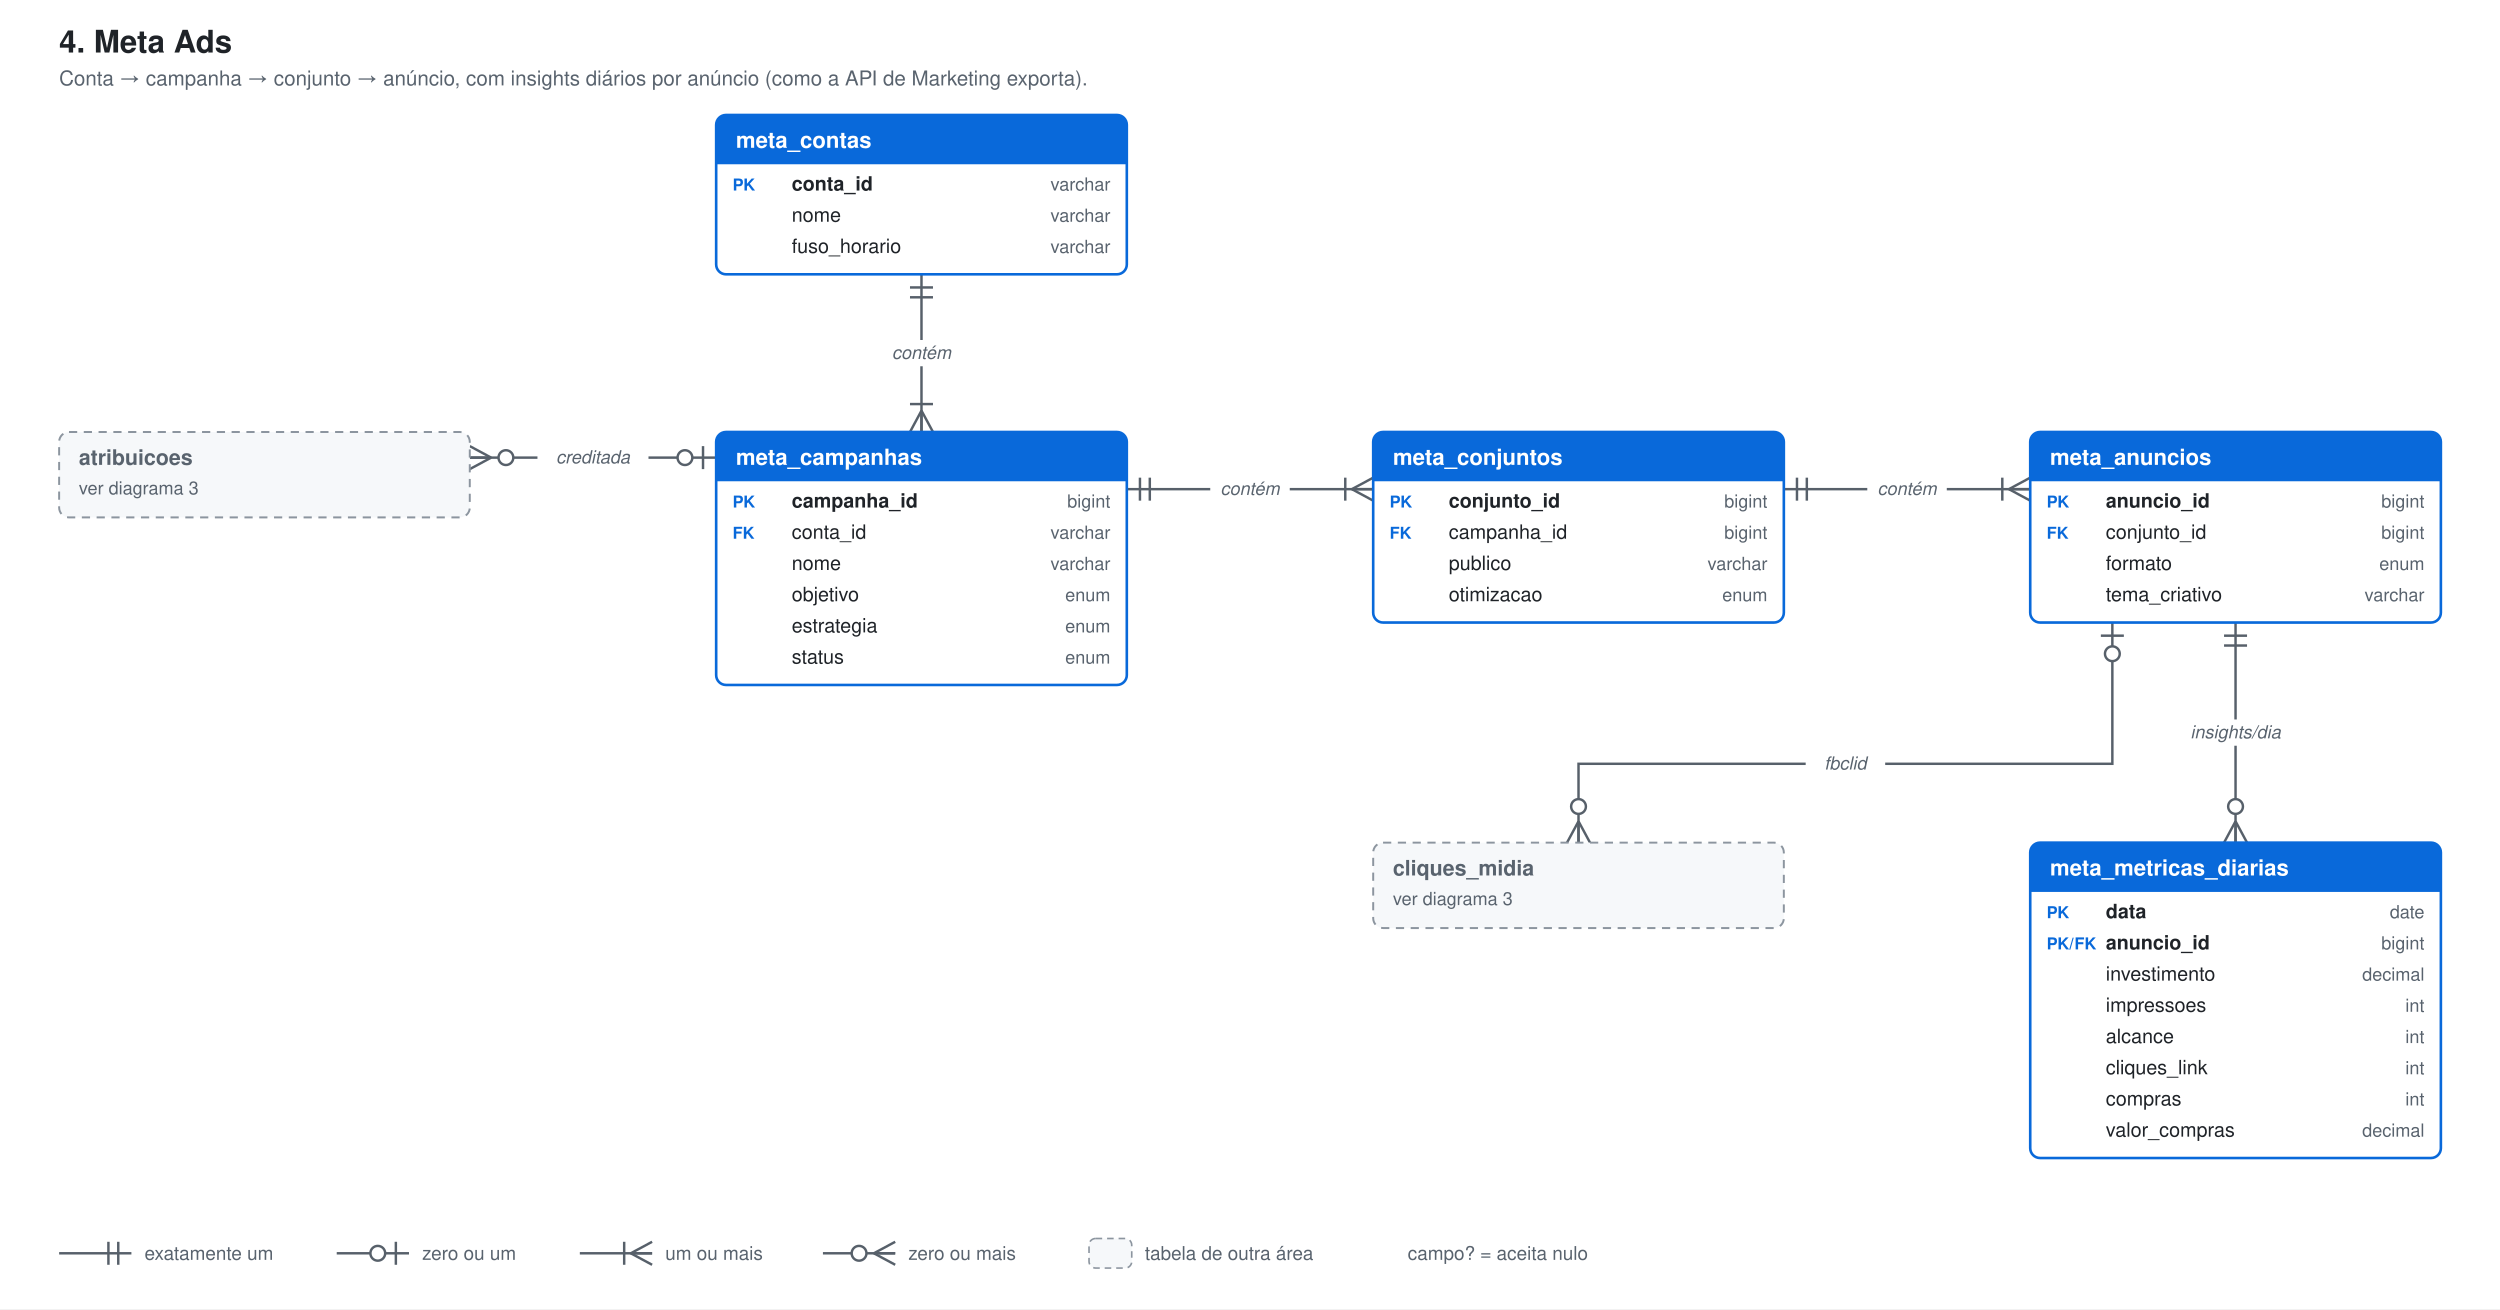
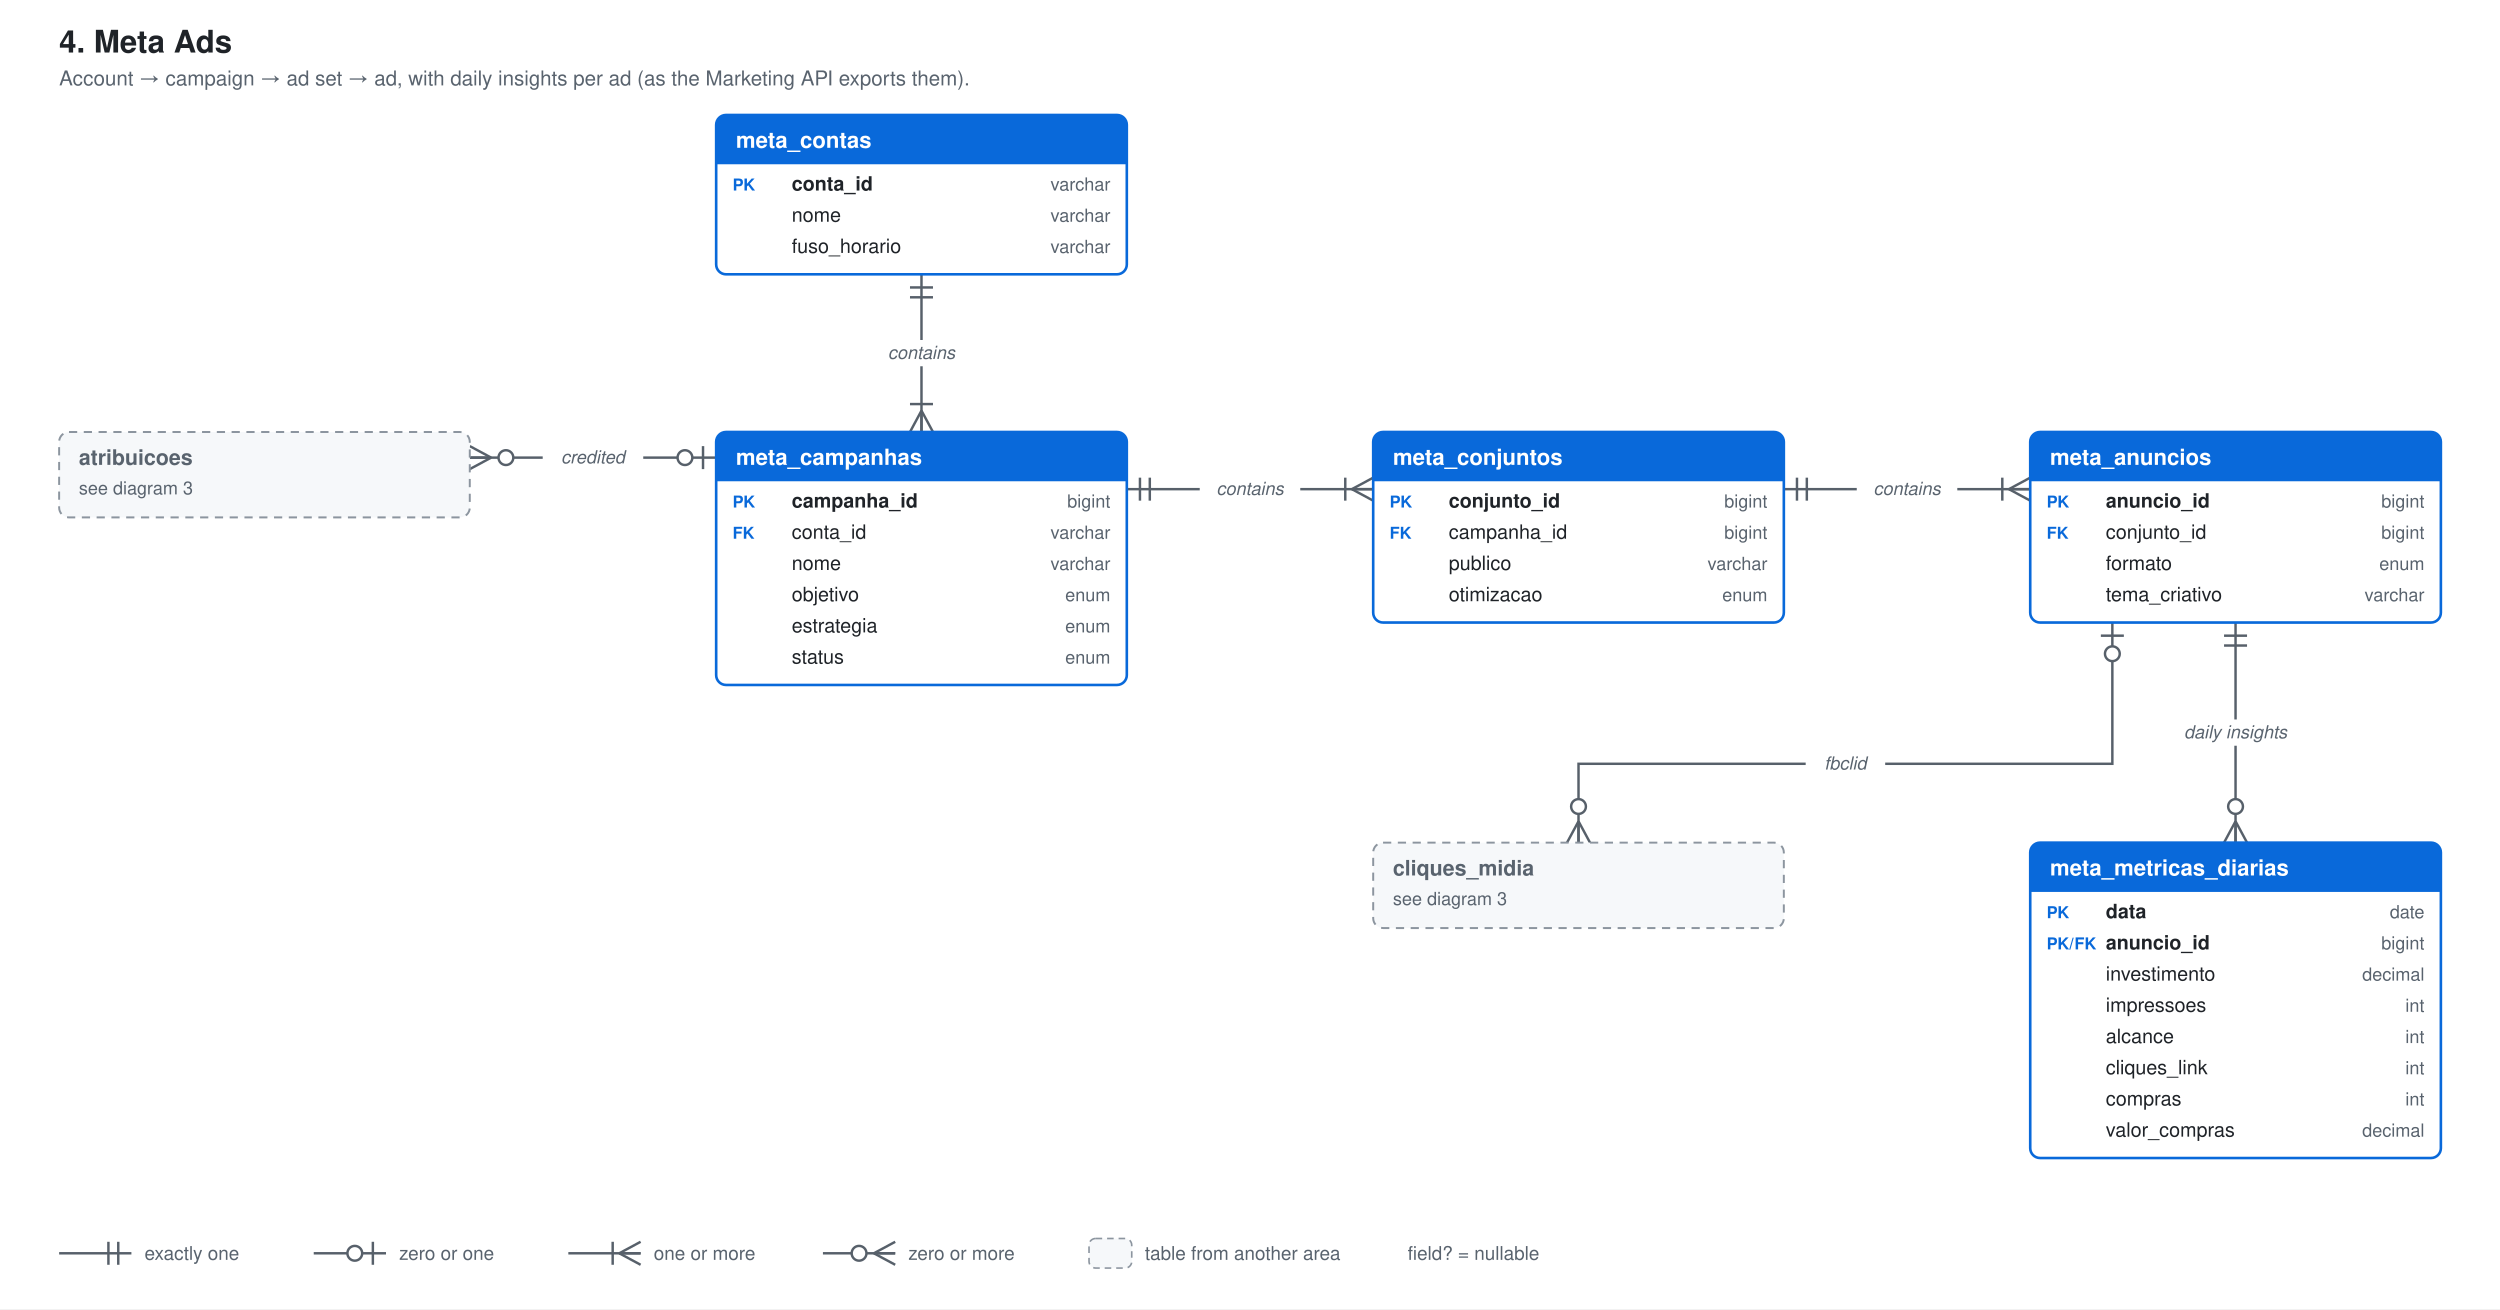
<svg xmlns="http://www.w3.org/2000/svg" width="1522" height="797" viewBox="0 0 1522 797" font-family="Helvetica, Arial, sans-serif" role="img" aria-label="4. Meta Ads">
  <rect width="100%" height="100%" fill="#FFFFFF" />
  <text x="36" y="32" font-size="19" font-weight="700" fill="#1F2328">4. Meta Ads</text>
-   <text x="36" y="52" font-size="12.5" fill="#59636E">Conta → campanha → conjunto → anúncio, com insights diários por anúncio (como a API de Marketing exporta).</text>
+   <text x="36" y="52" font-size="12.5" fill="#59636E">Account → campaign → ad set → ad, with daily insights per ad (as the Marketing API exports them).</text>
  <polyline points="561.0,167.0 561.0,263.0" fill="none" stroke="#57606A" stroke-width="1.5" />
  <g stroke="#57606A" stroke-width="1.5" fill="none">
    <line x1="568.0" y1="175.0" x2="554.0" y2="175.0" />
    <line x1="568.0" y1="181.0" x2="554.0" y2="181.0" />
    <line x1="554.0" y1="263.0" x2="561.0" y2="250.0" />
    <line x1="561.0" y1="263.0" x2="561.0" y2="250.0" />
    <line x1="568.0" y1="263.0" x2="561.0" y2="250.0" />
    <line x1="554.0" y1="246.0" x2="568.0" y2="246.0" />
  </g>
-   <rect x="536.8" y="207.0" width="48.4" height="16.0" rx="3" fill="#FFFFFF" />
-   <text x="561.0" y="218.5" font-size="11" font-style="italic" fill="#59636E" text-anchor="middle">contém</text>
+   <rect x="530.4" y="207.0" width="61.2" height="16.0" rx="3" fill="#FFFFFF" />
+   <text x="561.0" y="218.5" font-size="11" font-style="italic" fill="#59636E" text-anchor="middle">contains</text>
  <polyline points="686.0,297.8 836.0,297.8" fill="none" stroke="#57606A" stroke-width="1.5" />
  <g stroke="#57606A" stroke-width="1.5" fill="none">
    <line x1="694.0" y1="290.8" x2="694.0" y2="304.8" />
    <line x1="700.0" y1="290.8" x2="700.0" y2="304.8" />
    <line x1="836.0" y1="304.8" x2="823.0" y2="297.8" />
    <line x1="836.0" y1="297.8" x2="823.0" y2="297.8" />
    <line x1="836.0" y1="290.8" x2="823.0" y2="297.8" />
    <line x1="819.0" y1="304.8" x2="819.0" y2="290.8" />
  </g>
-   <rect x="736.8" y="289.8" width="48.4" height="16.0" rx="3" fill="#FFFFFF" />
-   <text x="761.0" y="301.3" font-size="11" font-style="italic" fill="#59636E" text-anchor="middle">contém</text>
+   <rect x="730.4" y="289.8" width="61.2" height="16.0" rx="3" fill="#FFFFFF" />
+   <text x="761.0" y="301.3" font-size="11" font-style="italic" fill="#59636E" text-anchor="middle">contains</text>
  <polyline points="1086.0,297.8 1236.0,297.8" fill="none" stroke="#57606A" stroke-width="1.5" />
  <g stroke="#57606A" stroke-width="1.5" fill="none">
    <line x1="1094.0" y1="290.8" x2="1094.0" y2="304.8" />
    <line x1="1100.0" y1="290.8" x2="1100.0" y2="304.8" />
    <line x1="1236.0" y1="304.8" x2="1223.0" y2="297.8" />
    <line x1="1236.0" y1="297.8" x2="1223.0" y2="297.8" />
    <line x1="1236.0" y1="290.8" x2="1223.0" y2="297.8" />
    <line x1="1219.0" y1="304.8" x2="1219.0" y2="290.8" />
  </g>
-   <rect x="1136.8" y="289.8" width="48.4" height="16.0" rx="3" fill="#FFFFFF" />
-   <text x="1161.0" y="301.3" font-size="11" font-style="italic" fill="#59636E" text-anchor="middle">contém</text>
+   <rect x="1130.4" y="289.8" width="61.2" height="16.0" rx="3" fill="#FFFFFF" />
+   <text x="1161.0" y="301.3" font-size="11" font-style="italic" fill="#59636E" text-anchor="middle">contains</text>
  <polyline points="436.0,278.6 286.0,278.6" fill="none" stroke="#57606A" stroke-width="1.5" />
  <g stroke="#57606A" stroke-width="1.5" fill="none">
    <line x1="428.0" y1="285.6" x2="428.0" y2="271.6" />
    <circle cx="417.0" cy="278.6" r="4.5" fill="#FFFFFF" />
    <line x1="286.0" y1="271.6" x2="299.0" y2="278.6" />
    <line x1="286.0" y1="278.6" x2="299.0" y2="278.6" />
    <line x1="286.0" y1="285.6" x2="299.0" y2="278.6" />
    <circle cx="308.0" cy="278.6" r="4.5" fill="#FFFFFF" />
  </g>
-   <rect x="327.2" y="270.6" width="67.6" height="16.0" rx="3" fill="#FFFFFF" />
-   <text x="361.0" y="282.1" font-size="11" font-style="italic" fill="#59636E" text-anchor="middle">creditada</text>
+   <rect x="330.4" y="270.6" width="61.2" height="16.0" rx="3" fill="#FFFFFF" />
+   <text x="361.0" y="282.1" font-size="11" font-style="italic" fill="#59636E" text-anchor="middle">credited</text>
  <polyline points="1361.0,379.0 1361.0,513.0" fill="none" stroke="#57606A" stroke-width="1.5" />
  <g stroke="#57606A" stroke-width="1.5" fill="none">
    <line x1="1368.0" y1="387.0" x2="1354.0" y2="387.0" />
    <line x1="1368.0" y1="393.0" x2="1354.0" y2="393.0" />
    <line x1="1354.0" y1="513.0" x2="1361.0" y2="500.0" />
    <line x1="1361.0" y1="513.0" x2="1361.0" y2="500.0" />
    <line x1="1368.0" y1="513.0" x2="1361.0" y2="500.0" />
    <circle cx="1361.0" cy="491.0" r="4.5" fill="#FFFFFF" />
  </g>
-   <rect x="1317.6" y="438.0" width="86.8" height="16.0" rx="3" fill="#FFFFFF" />
-   <text x="1361.0" y="449.5" font-size="11" font-style="italic" fill="#59636E" text-anchor="middle">insights/dia</text>
+   <rect x="1311.2" y="438.0" width="99.6" height="16.0" rx="3" fill="#FFFFFF" />
+   <text x="1361.0" y="449.5" font-size="11" font-style="italic" fill="#59636E" text-anchor="middle">daily insights</text>
  <polyline points="1286.0,379.0 1286.0,465.0 961.0,465.0 961.0,513.0" fill="none" stroke="#57606A" stroke-width="1.5" />
  <g stroke="#57606A" stroke-width="1.5" fill="none">
    <line x1="1293.0" y1="387.0" x2="1279.0" y2="387.0" />
    <circle cx="1286.0" cy="398.0" r="4.5" fill="#FFFFFF" />
    <line x1="954.0" y1="513.0" x2="961.0" y2="500.0" />
    <line x1="961.0" y1="513.0" x2="961.0" y2="500.0" />
    <line x1="968.0" y1="513.0" x2="961.0" y2="500.0" />
    <circle cx="961.0" cy="491.0" r="4.5" fill="#FFFFFF" />
  </g>
  <rect x="1099.3" y="457.0" width="48.4" height="16.0" rx="3" fill="#FFFFFF" />
  <text x="1123.5" y="468.5" font-size="11" font-style="italic" fill="#59636E" text-anchor="middle">fbclid</text>
  <rect x="436" y="70" width="250" height="97" rx="6" fill="#FFFFFF" stroke="#0969DA" stroke-width="1.6" />
  <path d="M436 100 v-24 a6 6 0 0 1 6 -6 h238 a6 6 0 0 1 6 6 v24 z" fill="#0969DA" />
  <text x="448" y="90" font-size="13.5" font-weight="700" fill="#FFFFFF">meta_contas</text>
  <text x="446" y="116" font-size="10" font-weight="700" fill="#0969DA">PK</text>
  <text x="482" y="116" font-size="12" font-weight="700" fill="#1F2328">conta_id</text>
  <text x="676" y="116" font-size="11" fill="#59636E" text-anchor="end">varchar</text>
  <text x="482" y="135" font-size="12" fill="#1F2328">nome</text>
  <text x="676" y="135" font-size="11" fill="#59636E" text-anchor="end">varchar</text>
  <text x="482" y="154" font-size="12" fill="#1F2328">fuso_horario</text>
  <text x="676" y="154" font-size="11" fill="#59636E" text-anchor="end">varchar</text>
  <rect x="36" y="263" width="250" height="52" rx="6" fill="#F6F8FA" stroke="#8C959F" stroke-width="1.2" stroke-dasharray="5 4" />
  <text x="48" y="283" font-size="13" font-weight="700" fill="#59636E">atribuicoes</text>
-   <text x="48" y="301" font-size="11" fill="#59636E">ver diagrama 3</text>
+   <text x="48" y="301" font-size="11" fill="#59636E">see diagram 3</text>
  <rect x="436" y="263" width="250" height="154" rx="6" fill="#FFFFFF" stroke="#0969DA" stroke-width="1.6" />
  <path d="M436 293 v-24 a6 6 0 0 1 6 -6 h238 a6 6 0 0 1 6 6 v24 z" fill="#0969DA" />
  <text x="448" y="283" font-size="13.5" font-weight="700" fill="#FFFFFF">meta_campanhas</text>
  <text x="446" y="309" font-size="10" font-weight="700" fill="#0969DA">PK</text>
  <text x="482" y="309" font-size="12" font-weight="700" fill="#1F2328">campanha_id</text>
  <text x="676" y="309" font-size="11" fill="#59636E" text-anchor="end">bigint</text>
  <text x="446" y="328" font-size="10" font-weight="700" fill="#0969DA">FK</text>
  <text x="482" y="328" font-size="12" fill="#1F2328">conta_id</text>
  <text x="676" y="328" font-size="11" fill="#59636E" text-anchor="end">varchar</text>
  <text x="482" y="347" font-size="12" fill="#1F2328">nome</text>
  <text x="676" y="347" font-size="11" fill="#59636E" text-anchor="end">varchar</text>
  <text x="482" y="366" font-size="12" fill="#1F2328">objetivo</text>
  <text x="676" y="366" font-size="11" fill="#59636E" text-anchor="end">enum</text>
  <text x="482" y="385" font-size="12" fill="#1F2328">estrategia</text>
  <text x="676" y="385" font-size="11" fill="#59636E" text-anchor="end">enum</text>
  <text x="482" y="404" font-size="12" fill="#1F2328">status</text>
  <text x="676" y="404" font-size="11" fill="#59636E" text-anchor="end">enum</text>
  <rect x="836" y="263" width="250" height="116" rx="6" fill="#FFFFFF" stroke="#0969DA" stroke-width="1.6" />
  <path d="M836 293 v-24 a6 6 0 0 1 6 -6 h238 a6 6 0 0 1 6 6 v24 z" fill="#0969DA" />
  <text x="848" y="283" font-size="13.5" font-weight="700" fill="#FFFFFF">meta_conjuntos</text>
  <text x="846" y="309" font-size="10" font-weight="700" fill="#0969DA">PK</text>
  <text x="882" y="309" font-size="12" font-weight="700" fill="#1F2328">conjunto_id</text>
  <text x="1076" y="309" font-size="11" fill="#59636E" text-anchor="end">bigint</text>
  <text x="846" y="328" font-size="10" font-weight="700" fill="#0969DA">FK</text>
  <text x="882" y="328" font-size="12" fill="#1F2328">campanha_id</text>
  <text x="1076" y="328" font-size="11" fill="#59636E" text-anchor="end">bigint</text>
  <text x="882" y="347" font-size="12" fill="#1F2328">publico</text>
  <text x="1076" y="347" font-size="11" fill="#59636E" text-anchor="end">varchar</text>
  <text x="882" y="366" font-size="12" fill="#1F2328">otimizacao</text>
  <text x="1076" y="366" font-size="11" fill="#59636E" text-anchor="end">enum</text>
  <rect x="1236" y="263" width="250" height="116" rx="6" fill="#FFFFFF" stroke="#0969DA" stroke-width="1.6" />
  <path d="M1236 293 v-24 a6 6 0 0 1 6 -6 h238 a6 6 0 0 1 6 6 v24 z" fill="#0969DA" />
  <text x="1248" y="283" font-size="13.5" font-weight="700" fill="#FFFFFF">meta_anuncios</text>
  <text x="1246" y="309" font-size="10" font-weight="700" fill="#0969DA">PK</text>
  <text x="1282" y="309" font-size="12" font-weight="700" fill="#1F2328">anuncio_id</text>
  <text x="1476" y="309" font-size="11" fill="#59636E" text-anchor="end">bigint</text>
  <text x="1246" y="328" font-size="10" font-weight="700" fill="#0969DA">FK</text>
  <text x="1282" y="328" font-size="12" fill="#1F2328">conjunto_id</text>
  <text x="1476" y="328" font-size="11" fill="#59636E" text-anchor="end">bigint</text>
  <text x="1282" y="347" font-size="12" fill="#1F2328">formato</text>
  <text x="1476" y="347" font-size="11" fill="#59636E" text-anchor="end">enum</text>
  <text x="1282" y="366" font-size="12" fill="#1F2328">tema_criativo</text>
  <text x="1476" y="366" font-size="11" fill="#59636E" text-anchor="end">varchar</text>
  <rect x="836" y="513" width="250" height="52" rx="6" fill="#F6F8FA" stroke="#8C959F" stroke-width="1.2" stroke-dasharray="5 4" />
  <text x="848" y="533" font-size="13" font-weight="700" fill="#59636E">cliques_midia</text>
-   <text x="848" y="551" font-size="11" fill="#59636E">ver diagrama 3</text>
+   <text x="848" y="551" font-size="11" fill="#59636E">see diagram 3</text>
  <rect x="1236" y="513" width="250" height="192" rx="6" fill="#FFFFFF" stroke="#0969DA" stroke-width="1.6" />
  <path d="M1236 543 v-24 a6 6 0 0 1 6 -6 h238 a6 6 0 0 1 6 6 v24 z" fill="#0969DA" />
  <text x="1248" y="533" font-size="13.5" font-weight="700" fill="#FFFFFF">meta_metricas_diarias</text>
  <text x="1246" y="559" font-size="10" font-weight="700" fill="#0969DA">PK</text>
  <text x="1282" y="559" font-size="12" font-weight="700" fill="#1F2328">data</text>
  <text x="1476" y="559" font-size="11" fill="#59636E" text-anchor="end">date</text>
  <text x="1246" y="578" font-size="10" font-weight="700" fill="#0969DA">PK/FK</text>
  <text x="1282" y="578" font-size="12" font-weight="700" fill="#1F2328">anuncio_id</text>
  <text x="1476" y="578" font-size="11" fill="#59636E" text-anchor="end">bigint</text>
  <text x="1282" y="597" font-size="12" fill="#1F2328">investimento</text>
  <text x="1476" y="597" font-size="11" fill="#59636E" text-anchor="end">decimal</text>
  <text x="1282" y="616" font-size="12" fill="#1F2328">impressoes</text>
  <text x="1476" y="616" font-size="11" fill="#59636E" text-anchor="end">int</text>
  <text x="1282" y="635" font-size="12" fill="#1F2328">alcance</text>
  <text x="1476" y="635" font-size="11" fill="#59636E" text-anchor="end">int</text>
  <text x="1282" y="654" font-size="12" fill="#1F2328">cliques_link</text>
  <text x="1476" y="654" font-size="11" fill="#59636E" text-anchor="end">int</text>
  <text x="1282" y="673" font-size="12" fill="#1F2328">compras</text>
  <text x="1476" y="673" font-size="11" fill="#59636E" text-anchor="end">int</text>
  <text x="1282" y="692" font-size="12" fill="#1F2328">valor_compras</text>
  <text x="1476" y="692" font-size="11" fill="#59636E" text-anchor="end">decimal</text>
  <g font-size="11.5" fill="#59636E">
    <line x1="36" y1="763" x2="80" y2="763" stroke="#57606A" stroke-width="1.5" />
    <g stroke="#57606A" stroke-width="1.5" fill="none">
      <line x1="72.0" y1="770.0" x2="72.0" y2="756.0" />
      <line x1="66.0" y1="770.0" x2="66.0" y2="756.0" />
    </g>
-     <text x="88" y="767">exatamente um</text>
-     <line x1="205" y1="763" x2="249" y2="763" stroke="#57606A" stroke-width="1.5" />
+     <text x="88" y="767">exactly one</text>
+     <line x1="191" y1="763" x2="235" y2="763" stroke="#57606A" stroke-width="1.5" />
    <g stroke="#57606A" stroke-width="1.5" fill="none">
-       <line x1="241.0" y1="770.0" x2="241.0" y2="756.0" />
-       <circle cx="230.0" cy="763.0" r="4.5" fill="#FFFFFF" />
+       <line x1="227.0" y1="770.0" x2="227.0" y2="756.0" />
+       <circle cx="216.0" cy="763.0" r="4.5" fill="#FFFFFF" />
    </g>
-     <text x="257" y="767">zero ou um</text>
-     <line x1="353" y1="763" x2="397" y2="763" stroke="#57606A" stroke-width="1.5" />
+     <text x="243" y="767">zero or one</text>
+     <line x1="346" y1="763" x2="390" y2="763" stroke="#57606A" stroke-width="1.5" />
    <g stroke="#57606A" stroke-width="1.5" fill="none">
-       <line x1="397.0" y1="770.0" x2="384.0" y2="763.0" />
-       <line x1="397.0" y1="763.0" x2="384.0" y2="763.0" />
-       <line x1="397.0" y1="756.0" x2="384.0" y2="763.0" />
-       <line x1="380.0" y1="770.0" x2="380.0" y2="756.0" />
+       <line x1="390.0" y1="770.0" x2="377.0" y2="763.0" />
+       <line x1="390.0" y1="763.0" x2="377.0" y2="763.0" />
+       <line x1="390.0" y1="756.0" x2="377.0" y2="763.0" />
+       <line x1="373.0" y1="770.0" x2="373.0" y2="756.0" />
    </g>
-     <text x="405" y="767">um ou mais</text>
+     <text x="398" y="767">one or more</text>
    <line x1="501" y1="763" x2="545" y2="763" stroke="#57606A" stroke-width="1.5" />
    <g stroke="#57606A" stroke-width="1.5" fill="none">
      <line x1="545.0" y1="770.0" x2="532.0" y2="763.0" />
      <line x1="545.0" y1="763.0" x2="532.0" y2="763.0" />
      <line x1="545.0" y1="756.0" x2="532.0" y2="763.0" />
      <circle cx="523.0" cy="763.0" r="4.5" fill="#FFFFFF" />
    </g>
-     <text x="553" y="767">zero ou mais</text>
+     <text x="553" y="767">zero or more</text>
    <rect x="663" y="754" width="26" height="18" rx="4" fill="#F6F8FA" stroke="#8C959F" stroke-dasharray="4 3" />
-     <text x="697" y="767">tabela de outra área</text>
-     <text x="857" y="767">campo? = aceita nulo</text>
+     <text x="697" y="767">table from another area</text>
+     <text x="857" y="767">field? = nullable</text>
  </g>
</svg>
